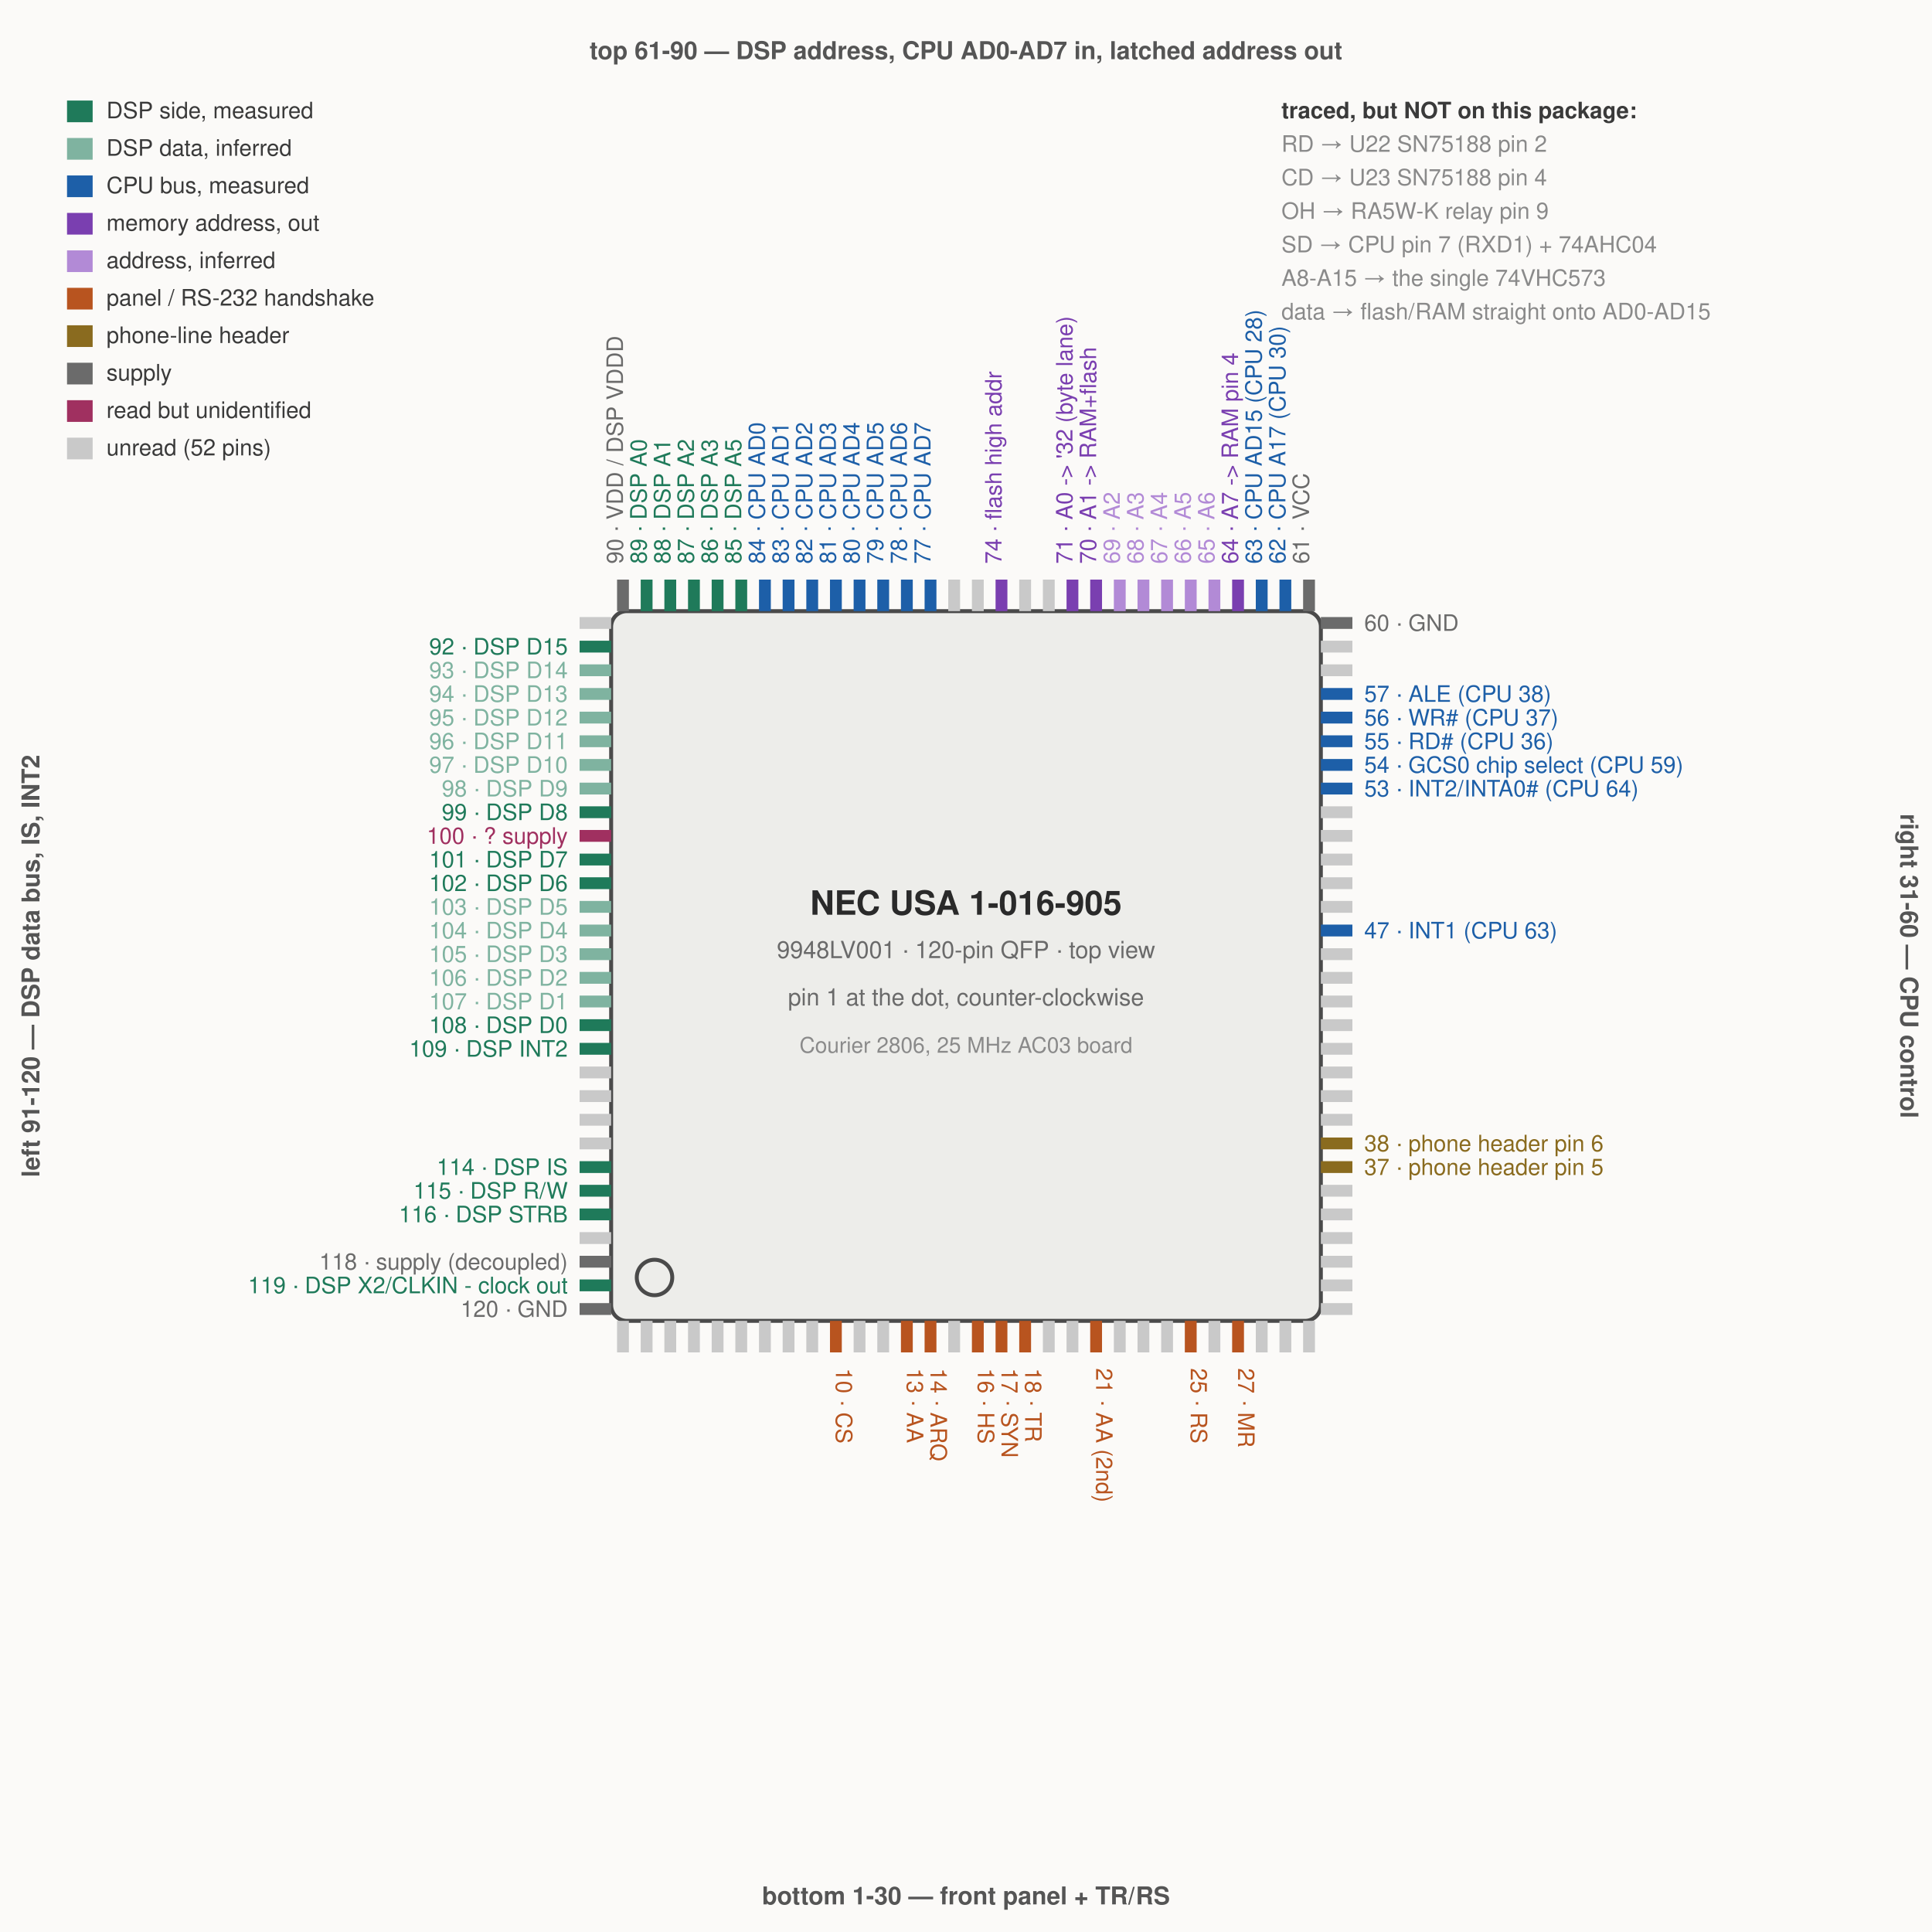
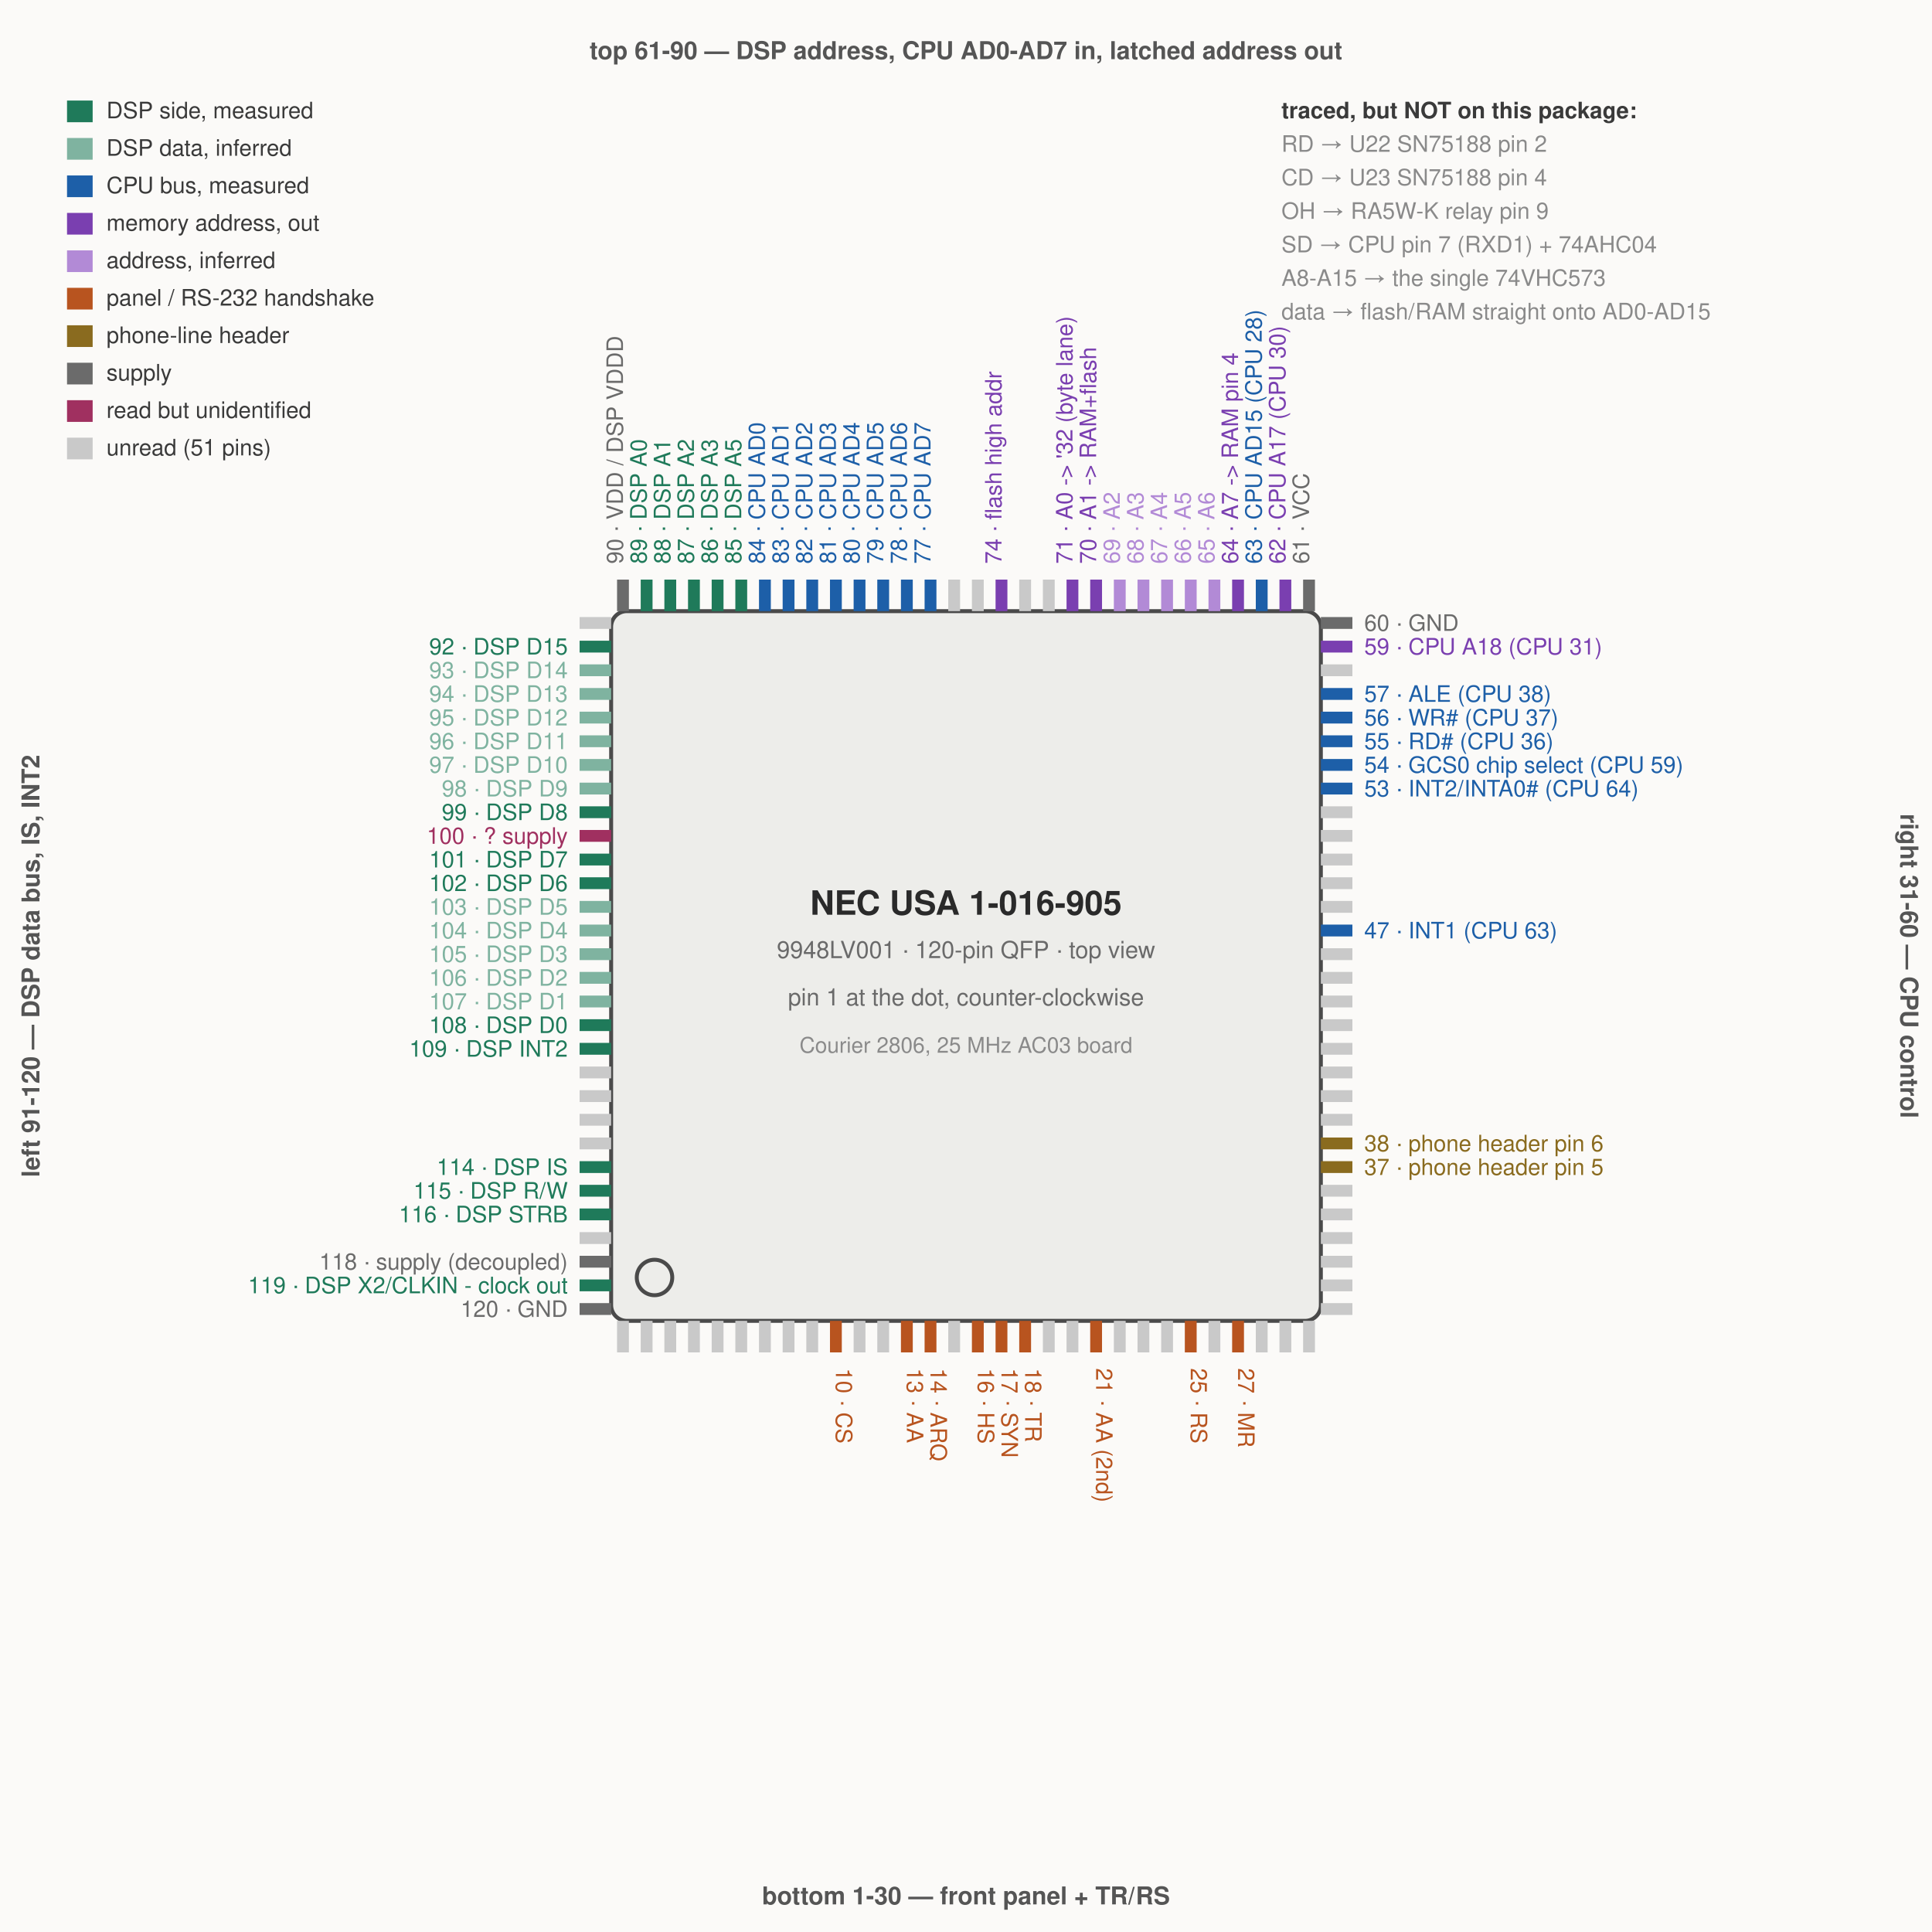
<svg xmlns="http://www.w3.org/2000/svg" viewBox="0 0 980 980" width="980" height="980" font-family="ui-sans-serif,Helvetica,Arial,sans-serif">
  <rect width="980" height="980" fill="#fbfaf8" />
  <rect x="310.0" y="310.0" width="360.0" height="360.0" rx="8" fill="#ededea" stroke="#4a4a4a" stroke-width="2" />
  <circle cx="332.0" cy="648.0" r="9" fill="none" stroke="#4a4a4a" stroke-width="2" />
  <text x="490.0" y="464.0" text-anchor="middle" font-size="17" font-weight="600" fill="#2a2a2a">NEC USA 1-016-905</text>
  <text x="490.0" y="486.0" text-anchor="middle" font-size="12" fill="#6a6a6a">9948LV001 · 120-pin QFP · top view</text>
  <text x="490.0" y="510.0" text-anchor="middle" font-size="12" fill="#6a6a6a">pin 1 at the dot, counter-clockwise</text>
  <text x="490.0" y="534.0" text-anchor="middle" font-size="11" fill="#8a8a8a">Courier 2806, 25 MHz AC03 board</text>
  <rect x="313.0" y="670.0" width="6.0" height="16.0" fill="#c9c9c9" />
  <rect x="325.0" y="670.0" width="6.0" height="16.0" fill="#c9c9c9" />
  <rect x="337.0" y="670.0" width="6.0" height="16.0" fill="#c9c9c9" />
  <rect x="349.0" y="670.0" width="6.0" height="16.0" fill="#c9c9c9" />
  <rect x="361.0" y="670.0" width="6.0" height="16.0" fill="#c9c9c9" />
  <rect x="373.0" y="670.0" width="6.0" height="16.0" fill="#c9c9c9" />
  <rect x="385.0" y="670.0" width="6.0" height="16.0" fill="#c9c9c9" />
  <rect x="397.0" y="670.0" width="6.0" height="16.0" fill="#c9c9c9" />
  <rect x="409.0" y="670.0" width="6.0" height="16.0" fill="#c9c9c9" />
  <rect x="421.0" y="670.0" width="6.0" height="16.0" fill="#b8541f" />
  <text transform="translate(424.0,694.0) rotate(90)" font-size="11.5" fill="#b8541f">10 · CS</text>
  <rect x="433.0" y="670.0" width="6.0" height="16.0" fill="#c9c9c9" />
  <rect x="445.0" y="670.0" width="6.0" height="16.0" fill="#c9c9c9" />
  <rect x="457.0" y="670.0" width="6.0" height="16.0" fill="#b8541f" />
  <text transform="translate(460.0,694.0) rotate(90)" font-size="11.5" fill="#b8541f">13 · AA</text>
  <rect x="469.0" y="670.0" width="6.0" height="16.0" fill="#b8541f" />
  <text transform="translate(472.0,694.0) rotate(90)" font-size="11.5" fill="#b8541f">14 · ARQ</text>
  <rect x="481.0" y="670.0" width="6.0" height="16.0" fill="#c9c9c9" />
  <rect x="493.0" y="670.0" width="6.0" height="16.0" fill="#b8541f" />
  <text transform="translate(496.0,694.0) rotate(90)" font-size="11.5" fill="#b8541f">16 · HS</text>
  <rect x="505.0" y="670.0" width="6.0" height="16.0" fill="#b8541f" />
  <text transform="translate(508.0,694.0) rotate(90)" font-size="11.5" fill="#b8541f">17 · SYN</text>
  <rect x="517.0" y="670.0" width="6.0" height="16.0" fill="#b8541f" />
  <text transform="translate(520.0,694.0) rotate(90)" font-size="11.5" fill="#b8541f">18 · TR</text>
  <rect x="529.0" y="670.0" width="6.0" height="16.0" fill="#c9c9c9" />
  <rect x="541.0" y="670.0" width="6.0" height="16.0" fill="#c9c9c9" />
  <rect x="553.0" y="670.0" width="6.0" height="16.0" fill="#b8541f" />
  <text transform="translate(556.0,694.0) rotate(90)" font-size="11.5" fill="#b8541f">21 · AA (2nd)</text>
  <rect x="565.0" y="670.0" width="6.0" height="16.0" fill="#c9c9c9" />
  <rect x="577.0" y="670.0" width="6.0" height="16.0" fill="#c9c9c9" />
  <rect x="589.0" y="670.0" width="6.0" height="16.0" fill="#c9c9c9" />
  <rect x="601.0" y="670.0" width="6.0" height="16.0" fill="#b8541f" />
  <text transform="translate(604.0,694.0) rotate(90)" font-size="11.5" fill="#b8541f">25 · RS</text>
  <rect x="613.0" y="670.0" width="6.0" height="16.0" fill="#c9c9c9" />
  <rect x="625.0" y="670.0" width="6.0" height="16.0" fill="#b8541f" />
  <text transform="translate(628.0,694.0) rotate(90)" font-size="11.5" fill="#b8541f">27 · MR</text>
  <rect x="637.0" y="670.0" width="6.0" height="16.0" fill="#c9c9c9" />
  <rect x="649.0" y="670.0" width="6.0" height="16.0" fill="#c9c9c9" />
  <rect x="661.0" y="670.0" width="6.0" height="16.0" fill="#c9c9c9" />
  <rect x="670.0" y="661.0" width="16.0" height="6.0" fill="#c9c9c9" />
  <rect x="670.0" y="649.0" width="16.0" height="6.0" fill="#c9c9c9" />
  <rect x="670.0" y="637.0" width="16.0" height="6.0" fill="#c9c9c9" />
  <rect x="670.0" y="625.0" width="16.0" height="6.0" fill="#c9c9c9" />
  <rect x="670.0" y="613.0" width="16.0" height="6.0" fill="#c9c9c9" />
  <rect x="670.0" y="601.0" width="16.0" height="6.0" fill="#c9c9c9" />
  <rect x="670.0" y="589.0" width="16.0" height="6.0" fill="#8a6b1f" />
  <text x="692.0" y="596.0" font-size="11.5" fill="#8a6b1f">37 · phone header pin 5</text>
  <rect x="670.0" y="577.0" width="16.0" height="6.0" fill="#8a6b1f" />
  <text x="692.0" y="584.0" font-size="11.5" fill="#8a6b1f">38 · phone header pin 6</text>
  <rect x="670.0" y="565.0" width="16.0" height="6.0" fill="#c9c9c9" />
  <rect x="670.0" y="553.0" width="16.0" height="6.0" fill="#c9c9c9" />
  <rect x="670.0" y="541.0" width="16.0" height="6.0" fill="#c9c9c9" />
  <rect x="670.0" y="529.0" width="16.0" height="6.0" fill="#c9c9c9" />
  <rect x="670.0" y="517.0" width="16.0" height="6.0" fill="#c9c9c9" />
  <rect x="670.0" y="505.0" width="16.0" height="6.0" fill="#c9c9c9" />
  <rect x="670.0" y="493.0" width="16.0" height="6.0" fill="#c9c9c9" />
  <rect x="670.0" y="481.0" width="16.0" height="6.0" fill="#c9c9c9" />
  <rect x="670.0" y="469.0" width="16.0" height="6.0" fill="#1d5fa8" />
  <text x="692.0" y="476.0" font-size="11.5" fill="#1d5fa8">47 · INT1 (CPU 63)</text>
  <rect x="670.0" y="457.0" width="16.0" height="6.0" fill="#c9c9c9" />
  <rect x="670.0" y="445.0" width="16.0" height="6.0" fill="#c9c9c9" />
  <rect x="670.0" y="433.0" width="16.0" height="6.0" fill="#c9c9c9" />
  <rect x="670.0" y="421.0" width="16.0" height="6.0" fill="#c9c9c9" />
  <rect x="670.0" y="409.0" width="16.0" height="6.0" fill="#c9c9c9" />
  <rect x="670.0" y="397.0" width="16.0" height="6.0" fill="#1d5fa8" />
  <text x="692.0" y="404.0" font-size="11.5" fill="#1d5fa8">53 · INT2/INTA0# (CPU 64)</text>
  <rect x="670.0" y="385.0" width="16.0" height="6.0" fill="#1d5fa8" />
  <text x="692.0" y="392.0" font-size="11.5" fill="#1d5fa8">54 · GCS0 chip select (CPU 59)</text>
  <rect x="670.0" y="373.0" width="16.0" height="6.0" fill="#1d5fa8" />
  <text x="692.0" y="380.0" font-size="11.5" fill="#1d5fa8">55 · RD#  (CPU 36)</text>
  <rect x="670.0" y="361.0" width="16.0" height="6.0" fill="#1d5fa8" />
  <text x="692.0" y="368.0" font-size="11.5" fill="#1d5fa8">56 · WR#  (CPU 37)</text>
  <rect x="670.0" y="349.0" width="16.0" height="6.0" fill="#1d5fa8" />
  <text x="692.0" y="356.0" font-size="11.5" fill="#1d5fa8">57 · ALE  (CPU 38)</text>
  <rect x="670.0" y="337.0" width="16.0" height="6.0" fill="#c9c9c9" />
-   <rect x="670.0" y="325.0" width="16.0" height="6.0" fill="#c9c9c9" />
+   <rect x="670.0" y="325.0" width="16.0" height="6.0" fill="#7a3fb0" />
+   <text x="692.0" y="332.0" font-size="11.5" fill="#7a3fb0">59 · CPU A18 (CPU 31)</text>
  <rect x="670.0" y="313.0" width="16.0" height="6.0" fill="#6b6b6b" />
  <text x="692.0" y="320.0" font-size="11.5" fill="#6b6b6b">60 · GND</text>
  <rect x="661.0" y="294.0" width="6.0" height="16.0" fill="#6b6b6b" />
  <text transform="translate(664.0,286.0) rotate(-90)" font-size="11.5" fill="#6b6b6b">61 · VCC</text>
-   <rect x="649.0" y="294.0" width="6.0" height="16.0" fill="#1d5fa8" />
-   <text transform="translate(652.0,286.0) rotate(-90)" font-size="11.5" fill="#1d5fa8">62 · CPU A17 (CPU 30)</text>
+   <rect x="649.0" y="294.0" width="6.0" height="16.0" fill="#7a3fb0" />
+   <text transform="translate(652.0,286.0) rotate(-90)" font-size="11.5" fill="#7a3fb0">62 · CPU A17 (CPU 30)</text>
  <rect x="637.0" y="294.0" width="6.0" height="16.0" fill="#1d5fa8" />
  <text transform="translate(640.0,286.0) rotate(-90)" font-size="11.5" fill="#1d5fa8">63 · CPU AD15 (CPU 28)</text>
  <rect x="625.0" y="294.0" width="6.0" height="16.0" fill="#7a3fb0" />
  <text transform="translate(628.0,286.0) rotate(-90)" font-size="11.5" fill="#7a3fb0">64 · A7 -&gt; RAM pin 4</text>
  <rect x="613.0" y="294.0" width="6.0" height="16.0" fill="#b28ad6" />
  <text transform="translate(616.0,286.0) rotate(-90)" font-size="11.5" fill="#b28ad6">65 · A6</text>
  <rect x="601.0" y="294.0" width="6.0" height="16.0" fill="#b28ad6" />
  <text transform="translate(604.0,286.0) rotate(-90)" font-size="11.5" fill="#b28ad6">66 · A5</text>
  <rect x="589.0" y="294.0" width="6.0" height="16.0" fill="#b28ad6" />
  <text transform="translate(592.0,286.0) rotate(-90)" font-size="11.5" fill="#b28ad6">67 · A4</text>
  <rect x="577.0" y="294.0" width="6.0" height="16.0" fill="#b28ad6" />
  <text transform="translate(580.0,286.0) rotate(-90)" font-size="11.5" fill="#b28ad6">68 · A3</text>
  <rect x="565.0" y="294.0" width="6.0" height="16.0" fill="#b28ad6" />
  <text transform="translate(568.0,286.0) rotate(-90)" font-size="11.5" fill="#b28ad6">69 · A2</text>
  <rect x="553.0" y="294.0" width="6.0" height="16.0" fill="#7a3fb0" />
  <text transform="translate(556.0,286.0) rotate(-90)" font-size="11.5" fill="#7a3fb0">70 · A1 -&gt; RAM+flash</text>
  <rect x="541.0" y="294.0" width="6.0" height="16.0" fill="#7a3fb0" />
  <text transform="translate(544.0,286.0) rotate(-90)" font-size="11.5" fill="#7a3fb0">71 · A0 -&gt; '32 (byte lane)</text>
  <rect x="529.0" y="294.0" width="6.0" height="16.0" fill="#c9c9c9" />
  <rect x="517.0" y="294.0" width="6.0" height="16.0" fill="#c9c9c9" />
  <rect x="505.0" y="294.0" width="6.0" height="16.0" fill="#7a3fb0" />
  <text transform="translate(508.0,286.0) rotate(-90)" font-size="11.5" fill="#7a3fb0">74 · flash high addr</text>
  <rect x="493.0" y="294.0" width="6.0" height="16.0" fill="#c9c9c9" />
  <rect x="481.0" y="294.0" width="6.0" height="16.0" fill="#c9c9c9" />
  <rect x="469.0" y="294.0" width="6.0" height="16.0" fill="#1d5fa8" />
  <text transform="translate(472.0,286.0) rotate(-90)" font-size="11.5" fill="#1d5fa8">77 · CPU AD7</text>
  <rect x="457.0" y="294.0" width="6.0" height="16.0" fill="#1d5fa8" />
  <text transform="translate(460.0,286.0) rotate(-90)" font-size="11.5" fill="#1d5fa8">78 · CPU AD6</text>
  <rect x="445.0" y="294.0" width="6.0" height="16.0" fill="#1d5fa8" />
  <text transform="translate(448.0,286.0) rotate(-90)" font-size="11.5" fill="#1d5fa8">79 · CPU AD5</text>
  <rect x="433.0" y="294.0" width="6.0" height="16.0" fill="#1d5fa8" />
  <text transform="translate(436.0,286.0) rotate(-90)" font-size="11.5" fill="#1d5fa8">80 · CPU AD4</text>
  <rect x="421.0" y="294.0" width="6.0" height="16.0" fill="#1d5fa8" />
  <text transform="translate(424.0,286.0) rotate(-90)" font-size="11.5" fill="#1d5fa8">81 · CPU AD3</text>
  <rect x="409.0" y="294.0" width="6.0" height="16.0" fill="#1d5fa8" />
  <text transform="translate(412.0,286.0) rotate(-90)" font-size="11.5" fill="#1d5fa8">82 · CPU AD2</text>
  <rect x="397.0" y="294.0" width="6.0" height="16.0" fill="#1d5fa8" />
  <text transform="translate(400.0,286.0) rotate(-90)" font-size="11.5" fill="#1d5fa8">83 · CPU AD1</text>
  <rect x="385.0" y="294.0" width="6.0" height="16.0" fill="#1d5fa8" />
  <text transform="translate(388.0,286.0) rotate(-90)" font-size="11.5" fill="#1d5fa8">84 · CPU AD0</text>
  <rect x="373.0" y="294.0" width="6.0" height="16.0" fill="#1f7a5a" />
  <text transform="translate(376.0,286.0) rotate(-90)" font-size="11.5" fill="#1f7a5a">85 · DSP A5</text>
  <rect x="361.0" y="294.0" width="6.0" height="16.0" fill="#1f7a5a" />
  <text transform="translate(364.0,286.0) rotate(-90)" font-size="11.5" fill="#1f7a5a">86 · DSP A3</text>
  <rect x="349.0" y="294.0" width="6.0" height="16.0" fill="#1f7a5a" />
  <text transform="translate(352.0,286.0) rotate(-90)" font-size="11.5" fill="#1f7a5a">87 · DSP A2</text>
  <rect x="337.0" y="294.0" width="6.0" height="16.0" fill="#1f7a5a" />
  <text transform="translate(340.0,286.0) rotate(-90)" font-size="11.5" fill="#1f7a5a">88 · DSP A1</text>
  <rect x="325.0" y="294.0" width="6.0" height="16.0" fill="#1f7a5a" />
  <text transform="translate(328.0,286.0) rotate(-90)" font-size="11.5" fill="#1f7a5a">89 · DSP A0</text>
  <rect x="313.0" y="294.0" width="6.0" height="16.0" fill="#6b6b6b" />
  <text transform="translate(316.0,286.0) rotate(-90)" font-size="11.5" fill="#6b6b6b">90 · VDD / DSP VDDD</text>
  <rect x="294.0" y="313.0" width="16.0" height="6.0" fill="#c9c9c9" />
  <rect x="294.0" y="325.0" width="16.0" height="6.0" fill="#1f7a5a" />
  <text x="288.0" y="332.0" text-anchor="end" font-size="11.5" fill="#1f7a5a">92 · DSP D15</text>
  <rect x="294.0" y="337.0" width="16.0" height="6.0" fill="#7fb3a0" />
  <text x="288.0" y="344.0" text-anchor="end" font-size="11.5" fill="#7fb3a0">93 · DSP D14</text>
  <rect x="294.0" y="349.0" width="16.0" height="6.0" fill="#7fb3a0" />
  <text x="288.0" y="356.0" text-anchor="end" font-size="11.5" fill="#7fb3a0">94 · DSP D13</text>
  <rect x="294.0" y="361.0" width="16.0" height="6.0" fill="#7fb3a0" />
  <text x="288.0" y="368.0" text-anchor="end" font-size="11.5" fill="#7fb3a0">95 · DSP D12</text>
  <rect x="294.0" y="373.0" width="16.0" height="6.0" fill="#7fb3a0" />
  <text x="288.0" y="380.0" text-anchor="end" font-size="11.5" fill="#7fb3a0">96 · DSP D11</text>
  <rect x="294.0" y="385.0" width="16.0" height="6.0" fill="#7fb3a0" />
  <text x="288.0" y="392.0" text-anchor="end" font-size="11.5" fill="#7fb3a0">97 · DSP D10</text>
  <rect x="294.0" y="397.0" width="16.0" height="6.0" fill="#7fb3a0" />
  <text x="288.0" y="404.0" text-anchor="end" font-size="11.5" fill="#7fb3a0">98 · DSP D9</text>
  <rect x="294.0" y="409.0" width="16.0" height="6.0" fill="#1f7a5a" />
  <text x="288.0" y="416.0" text-anchor="end" font-size="11.5" fill="#1f7a5a">99 · DSP D8</text>
  <rect x="294.0" y="421.0" width="16.0" height="6.0" fill="#a03060" />
  <text x="288.0" y="428.0" text-anchor="end" font-size="11.5" fill="#a03060">100 · ? supply</text>
  <rect x="294.0" y="433.0" width="16.0" height="6.0" fill="#1f7a5a" />
  <text x="288.0" y="440.0" text-anchor="end" font-size="11.5" fill="#1f7a5a">101 · DSP D7</text>
  <rect x="294.0" y="445.0" width="16.0" height="6.0" fill="#1f7a5a" />
  <text x="288.0" y="452.0" text-anchor="end" font-size="11.5" fill="#1f7a5a">102 · DSP D6</text>
  <rect x="294.0" y="457.0" width="16.0" height="6.0" fill="#7fb3a0" />
  <text x="288.0" y="464.0" text-anchor="end" font-size="11.5" fill="#7fb3a0">103 · DSP D5</text>
  <rect x="294.0" y="469.0" width="16.0" height="6.0" fill="#7fb3a0" />
  <text x="288.0" y="476.0" text-anchor="end" font-size="11.5" fill="#7fb3a0">104 · DSP D4</text>
  <rect x="294.0" y="481.0" width="16.0" height="6.0" fill="#7fb3a0" />
  <text x="288.0" y="488.0" text-anchor="end" font-size="11.5" fill="#7fb3a0">105 · DSP D3</text>
  <rect x="294.0" y="493.0" width="16.0" height="6.0" fill="#7fb3a0" />
  <text x="288.0" y="500.0" text-anchor="end" font-size="11.5" fill="#7fb3a0">106 · DSP D2</text>
  <rect x="294.0" y="505.0" width="16.0" height="6.0" fill="#7fb3a0" />
  <text x="288.0" y="512.0" text-anchor="end" font-size="11.5" fill="#7fb3a0">107 · DSP D1</text>
  <rect x="294.0" y="517.0" width="16.0" height="6.0" fill="#1f7a5a" />
  <text x="288.0" y="524.0" text-anchor="end" font-size="11.5" fill="#1f7a5a">108 · DSP D0</text>
  <rect x="294.0" y="529.0" width="16.0" height="6.0" fill="#1f7a5a" />
  <text x="288.0" y="536.0" text-anchor="end" font-size="11.5" fill="#1f7a5a">109 · DSP INT2</text>
  <rect x="294.0" y="541.0" width="16.0" height="6.0" fill="#c9c9c9" />
  <rect x="294.0" y="553.0" width="16.0" height="6.0" fill="#c9c9c9" />
  <rect x="294.0" y="565.0" width="16.0" height="6.0" fill="#c9c9c9" />
  <rect x="294.0" y="577.0" width="16.0" height="6.0" fill="#c9c9c9" />
  <rect x="294.0" y="589.0" width="16.0" height="6.0" fill="#1f7a5a" />
  <text x="288.0" y="596.0" text-anchor="end" font-size="11.5" fill="#1f7a5a">114 · DSP IS</text>
  <rect x="294.0" y="601.0" width="16.0" height="6.0" fill="#1f7a5a" />
  <text x="288.0" y="608.0" text-anchor="end" font-size="11.5" fill="#1f7a5a">115 · DSP R/W</text>
  <rect x="294.0" y="613.0" width="16.0" height="6.0" fill="#1f7a5a" />
  <text x="288.0" y="620.0" text-anchor="end" font-size="11.5" fill="#1f7a5a">116 · DSP STRB</text>
  <rect x="294.0" y="625.0" width="16.0" height="6.0" fill="#c9c9c9" />
  <rect x="294.0" y="637.0" width="16.0" height="6.0" fill="#6b6b6b" />
  <text x="288.0" y="644.0" text-anchor="end" font-size="11.5" fill="#6b6b6b">118 · supply (decoupled)</text>
  <rect x="294.0" y="649.0" width="16.0" height="6.0" fill="#1f7a5a" />
  <text x="288.0" y="656.0" text-anchor="end" font-size="11.5" fill="#1f7a5a">119 · DSP X2/CLKIN - clock out</text>
  <rect x="294.0" y="661.0" width="16.0" height="6.0" fill="#6b6b6b" />
  <text x="288.0" y="668.0" text-anchor="end" font-size="11.5" fill="#6b6b6b">120 · GND</text>
  <text x="490.0" y="30" text-anchor="middle" font-size="12.5" font-weight="600" fill="#555">top 61-90 — DSP address, CPU AD0-AD7 in, latched address out</text>
  <text x="490.0" y="966" text-anchor="middle" font-size="12.5" font-weight="600" fill="#555">bottom 1-30 — front panel + TR/RS</text>
  <text transform="translate(20,490.0) rotate(-90)" text-anchor="middle" font-size="12.5" font-weight="600" fill="#555">left 91-120 — DSP data bus, IS, INT2</text>
  <text transform="translate(964,490.0) rotate(90)" text-anchor="middle" font-size="12.5" font-weight="600" fill="#555">right 31-60 — CPU control</text>
  <rect x="34" y="51" width="13" height="11" fill="#1f7a5a" />
  <text x="54" y="60" font-size="11.5" fill="#3a3a3a">DSP side, measured</text>
  <rect x="34" y="70" width="13" height="11" fill="#7fb3a0" />
  <text x="54" y="79" font-size="11.5" fill="#3a3a3a">DSP data, inferred</text>
  <rect x="34" y="89" width="13" height="11" fill="#1d5fa8" />
  <text x="54" y="98" font-size="11.5" fill="#3a3a3a">CPU bus, measured</text>
  <rect x="34" y="108" width="13" height="11" fill="#7a3fb0" />
  <text x="54" y="117" font-size="11.5" fill="#3a3a3a">memory address, out</text>
  <rect x="34" y="127" width="13" height="11" fill="#b28ad6" />
  <text x="54" y="136" font-size="11.5" fill="#3a3a3a">address, inferred</text>
  <rect x="34" y="146" width="13" height="11" fill="#b8541f" />
  <text x="54" y="155" font-size="11.5" fill="#3a3a3a">panel / RS-232 handshake</text>
  <rect x="34" y="165" width="13" height="11" fill="#8a6b1f" />
  <text x="54" y="174" font-size="11.5" fill="#3a3a3a">phone-line header</text>
  <rect x="34" y="184" width="13" height="11" fill="#6b6b6b" />
  <text x="54" y="193" font-size="11.5" fill="#3a3a3a">supply</text>
  <rect x="34" y="203" width="13" height="11" fill="#a03060" />
  <text x="54" y="212" font-size="11.5" fill="#3a3a3a">read but unidentified</text>
  <rect x="34" y="222" width="13" height="11" fill="#c9c9c9" />
-   <text x="54" y="231" font-size="11.5" fill="#3a3a3a">unread (52 pins)</text>
+   <text x="54" y="231" font-size="11.5" fill="#3a3a3a">unread (51 pins)</text>
  <text x="650" y="60" font-size="11.5" font-weight="600" fill="#3a3a3a">traced, but NOT on this package:</text>
  <text x="650" y="77" font-size="11.5" fill="#8a8a8a">RD → U22 SN75188 pin 2</text>
  <text x="650" y="94" font-size="11.5" fill="#8a8a8a">CD → U23 SN75188 pin 4</text>
  <text x="650" y="111" font-size="11.5" fill="#8a8a8a">OH → RA5W-K relay pin 9</text>
  <text x="650" y="128" font-size="11.5" fill="#8a8a8a">SD → CPU pin 7 (RXD1) + 74AHC04</text>
  <text x="650" y="145" font-size="11.5" fill="#8a8a8a">A8-A15 → the single 74VHC573</text>
  <text x="650" y="162" font-size="11.5" fill="#8a8a8a">data → flash/RAM straight onto AD0-AD15</text>
</svg>
